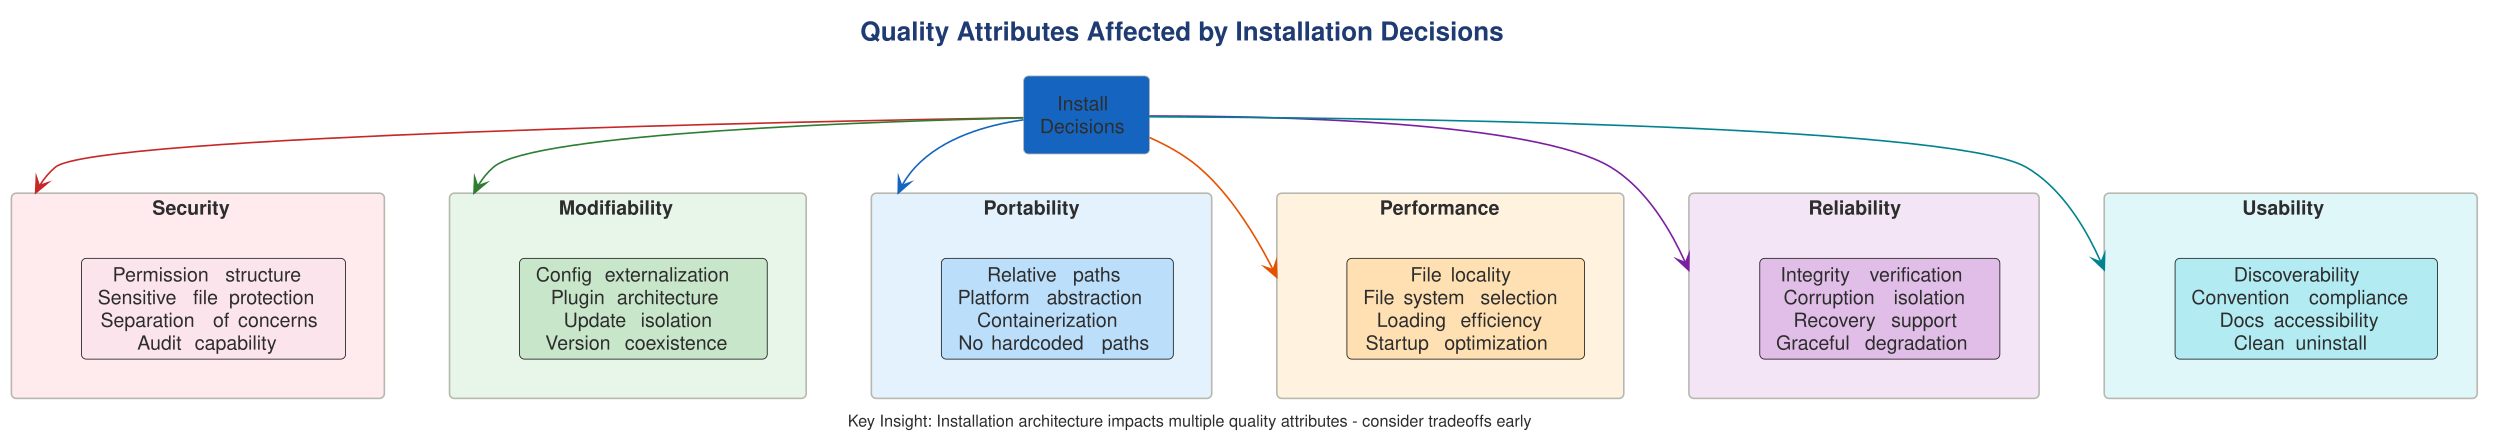
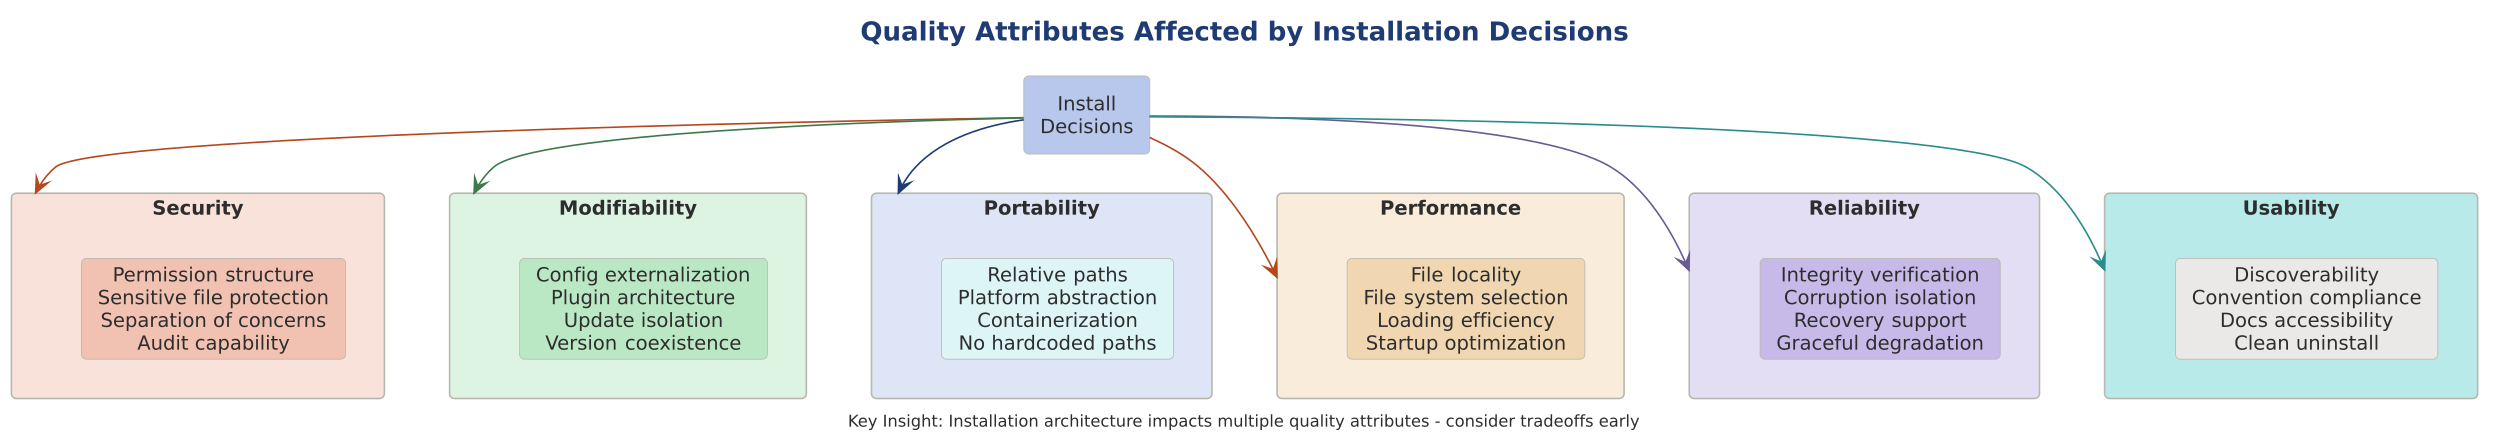
- <svg xmlns="http://www.w3.org/2000/svg" version="1.1" data-diagram-type="DESCRIPTION" style="width:1535px;height:271px;" width="1535px" height="271px" viewBox="0 0 1535 271" zoomAndPan="magnify" preserveAspectRatio="none" contentStyleType="text/css">
+ <svg xmlns="http://www.w3.org/2000/svg" version="1.1" data-diagram-type="DESCRIPTION" style="width:2398px;height:423px;" width="2398.438px" height="423.438px" viewBox="0 0 2398 423" zoomAndPan="magnify" preserveAspectRatio="none" contentStyleType="text/css">
  <defs />
  <g font-family="sans-serif" lengthAdjust="spacing">
-     <g class="title" data-source-line="8">
-       <text x="528.152" y="24.852" fill="#1F3B73" font-size="16" textLength="471.695" font-weight="700" font-family="'Helvetica'">Quality Attributes Affected by Installation Decisions</text>
+     <g class="title" data-source-line="4">
+       <text x="825.238" y="38.831" fill="#1F3B73" font-size="25" textLength="737.024" font-weight="700" font-family="DejaVu Sans">Quality Attributes Affected by Installation Decisions</text>
    </g>
-     <g class="cluster" data-qualified-name="sec" id="ent0002" data-source-line="12">
-       <rect x="7" y="118.625" width="229" height="126" fill="#FFEBEE" style="stroke:#B8B8B0;stroke-width:1;" rx="3" ry="3" />
-       <text x="93.486" y="131.764" fill="#2D2D2D" font-size="12" textLength="56.027" font-weight="700" font-family="'Helvetica'">Security</text>
+     <g class="cluster" data-qualified-name="sec" id="ent0002" data-source-line="8">
+       <rect x="10.938" y="185.352" width="357.813" height="196.875" fill="#F9E2DA" style="stroke:#B8B8B0;stroke-width:1.563;" rx="4.688" ry="4.688" />
+       <text x="146.072" y="205.881" fill="#2D2D2D" font-size="18.75" textLength="87.543" font-weight="700" font-family="DejaVu Sans">Security</text>
    </g>
-     <g class="cluster" data-qualified-name="mod" id="ent0004" data-source-line="16">
-       <rect x="276" y="118.625" width="219" height="126" fill="#E8F5E9" style="stroke:#B8B8B0;stroke-width:1;" rx="3" ry="3" />
-       <text x="343.096" y="131.764" fill="#2D2D2D" font-size="12" textLength="84.809" font-weight="700" font-family="'Helvetica'">Modifiability</text>
+     <g class="cluster" data-qualified-name="mod" id="ent0004" data-source-line="12">
+       <rect x="431.25" y="185.352" width="342.188" height="196.875" fill="#DEF4E3" style="stroke:#B8B8B0;stroke-width:1.563;" rx="4.688" ry="4.688" />
+       <text x="536.087" y="205.881" fill="#2D2D2D" font-size="18.75" textLength="132.513" font-weight="700" font-family="DejaVu Sans">Modifiability</text>
    </g>
-     <g class="cluster" data-qualified-name="port" id="ent0006" data-source-line="20">
-       <rect x="535" y="118.625" width="209" height="126" fill="#E3F2FD" style="stroke:#B8B8B0;stroke-width:1;" rx="3" ry="3" />
-       <text x="603.86" y="131.764" fill="#2D2D2D" font-size="12" textLength="71.279" font-weight="700" font-family="'Helvetica'">Portability</text>
+     <g class="cluster" data-qualified-name="port" id="ent0006" data-source-line="16">
+       <rect x="835.938" y="185.352" width="326.563" height="196.875" fill="#DDE5F6" style="stroke:#B8B8B0;stroke-width:1.563;" rx="4.688" ry="4.688" />
+       <text x="943.532" y="205.881" fill="#2D2D2D" font-size="18.75" textLength="111.374" font-weight="700" font-family="DejaVu Sans">Portability</text>
    </g>
-     <g class="cluster" data-qualified-name="perf" id="ent0008" data-source-line="24">
-       <rect x="784" y="118.625" width="213" height="126" fill="#FFF3E0" style="stroke:#B8B8B0;stroke-width:1;" rx="3" ry="3" />
-       <text x="847.185" y="131.764" fill="#2D2D2D" font-size="12" textLength="86.631" font-weight="700" font-family="'Helvetica'">Performance</text>
+     <g class="cluster" data-qualified-name="perf" id="ent0008" data-source-line="20">
+       <rect x="1225" y="185.352" width="332.813" height="196.875" fill="#F9ECDA" style="stroke:#B8B8B0;stroke-width:1.563;" rx="4.688" ry="4.688" />
+       <text x="1323.726" y="205.881" fill="#2D2D2D" font-size="18.75" textLength="135.361" font-weight="700" font-family="DejaVu Sans">Performance</text>
    </g>
-     <g class="cluster" data-qualified-name="rel" id="ent0010" data-source-line="28">
-       <rect x="1037" y="118.625" width="215" height="126" fill="#F3E5F5" style="stroke:#B8B8B0;stroke-width:1;" rx="3" ry="3" />
-       <text x="1110.404" y="131.764" fill="#2D2D2D" font-size="12" textLength="68.191" font-weight="700" font-family="'Helvetica'">Reliability</text>
+     <g class="cluster" data-qualified-name="rel" id="ent0010" data-source-line="24">
+       <rect x="1620.313" y="185.352" width="335.938" height="196.875" fill="#E4DEF4" style="stroke:#B8B8B0;stroke-width:1.563;" rx="4.688" ry="4.688" />
+       <text x="1735.007" y="205.881" fill="#2D2D2D" font-size="18.75" textLength="106.549" font-weight="700" font-family="DejaVu Sans">Reliability</text>
    </g>
-     <g class="cluster" data-qualified-name="use" id="ent0012" data-source-line="32">
-       <rect x="1292" y="118.625" width="229" height="126" fill="#E0F7FA" style="stroke:#B8B8B0;stroke-width:1;" rx="3" ry="3" />
-       <text x="1376.764" y="131.764" fill="#2D2D2D" font-size="12" textLength="59.473" font-weight="700" font-family="'Helvetica'">Usability</text>
+     <g class="cluster" data-qualified-name="use" id="ent0012" data-source-line="28">
+       <rect x="2018.75" y="185.352" width="357.813" height="196.875" fill="#B8EAEA" style="stroke:#B8B8B0;stroke-width:1.563;" rx="4.688" ry="4.688" />
+       <text x="2151.193" y="205.881" fill="#2D2D2D" font-size="18.75" textLength="92.926" font-weight="700" font-family="DejaVu Sans">Usability</text>
    </g>
-     <g class="entity" data-qualified-name="sec.secd" id="ent0003" data-source-line="13">
-       <rect x="50" y="158.625" width="162.184" height="61.875" fill="#FCE4EC" style="stroke:#181818;stroke-width:0.5;" rx="3" ry="3" />
-       <text x="69.144" y="172.764" fill="#2D2D2D" font-size="12" textLength="65.361" font-family="'Helvetica'">Permission</text>
-       <text x="134.505" y="172.764" fill="#2D2D2D" font-size="12" font-family="'Helvetica'"> </text>
-       <text x="138.319" y="172.764" fill="#2D2D2D" font-size="12" textLength="54.721" font-family="'Helvetica'">structure</text>
-       <text x="60" y="186.732" fill="#2D2D2D" font-size="12" textLength="54.715" font-family="'Helvetica'">Sensitive</text>
-       <text x="114.715" y="186.732" fill="#2D2D2D" font-size="12" font-family="'Helvetica'"> </text>
-       <text x="118.529" y="186.732" fill="#2D2D2D" font-size="12" textLength="18.275" font-family="'Helvetica'">file</text>
-       <text x="136.805" y="186.732" fill="#2D2D2D" font-size="12" font-family="'Helvetica'"> </text>
-       <text x="140.619" y="186.732" fill="#2D2D2D" font-size="12" textLength="61.564" font-family="'Helvetica'">protection</text>
-       <text x="61.714" y="200.701" fill="#2D2D2D" font-size="12" textLength="65.244" font-family="'Helvetica'">Separation</text>
-       <text x="126.958" y="200.701" fill="#2D2D2D" font-size="12" font-family="'Helvetica'"> </text>
-       <text x="130.772" y="200.701" fill="#2D2D2D" font-size="12" textLength="11.566" font-family="'Helvetica'">of</text>
-       <text x="142.339" y="200.701" fill="#2D2D2D" font-size="12" font-family="'Helvetica'"> </text>
-       <text x="146.153" y="200.701" fill="#2D2D2D" font-size="12" textLength="54.316" font-family="'Helvetica'">concerns</text>
-       <text x="84.275" y="214.67" fill="#2D2D2D" font-size="12" textLength="31.471" font-family="'Helvetica'">Audit</text>
-       <text x="115.746" y="214.67" fill="#2D2D2D" font-size="12" font-family="'Helvetica'"> </text>
-       <text x="119.561" y="214.67" fill="#2D2D2D" font-size="12" textLength="58.348" font-family="'Helvetica'">capability</text>
+     <g class="entity" data-qualified-name="sec.secd" id="ent0003" data-source-line="9">
+       <rect x="78.125" y="247.852" width="253.412" height="96.68" fill="#F1C2B1" style="stroke:#B8B8B0;stroke-width:0.781;" rx="4.688" ry="4.688" />
+       <text x="108.037" y="269.943" fill="#2D2D2D" font-size="18.75" textLength="102.127" font-family="DejaVu Sans">Permission</text>
+       <text x="210.164" y="269.943" fill="#2D2D2D" font-size="18.75" font-family="DejaVu Sans"> </text>
+       <text x="216.124" y="269.943" fill="#2D2D2D" font-size="18.75" textLength="85.501" font-family="DejaVu Sans">structure</text>
+       <text x="93.75" y="291.769" fill="#2D2D2D" font-size="18.75" textLength="85.492" font-family="DejaVu Sans">Sensitive</text>
+       <text x="179.242" y="291.769" fill="#2D2D2D" font-size="18.75" font-family="DejaVu Sans"> </text>
+       <text x="185.202" y="291.769" fill="#2D2D2D" font-size="18.75" textLength="28.555" font-family="DejaVu Sans">file</text>
+       <text x="213.757" y="291.769" fill="#2D2D2D" font-size="18.75" font-family="DejaVu Sans"> </text>
+       <text x="219.717" y="291.769" fill="#2D2D2D" font-size="18.75" textLength="96.194" font-family="DejaVu Sans">protection</text>
+       <text x="96.428" y="313.596" fill="#2D2D2D" font-size="18.75" textLength="101.944" font-family="DejaVu Sans">Separation</text>
+       <text x="198.372" y="313.596" fill="#2D2D2D" font-size="18.75" font-family="DejaVu Sans"> </text>
+       <text x="204.332" y="313.596" fill="#2D2D2D" font-size="18.75" textLength="18.073" font-family="DejaVu Sans">of</text>
+       <text x="222.404" y="313.596" fill="#2D2D2D" font-size="18.75" font-family="DejaVu Sans"> </text>
+       <text x="228.365" y="313.596" fill="#2D2D2D" font-size="18.75" textLength="84.869" font-family="DejaVu Sans">concerns</text>
+       <text x="131.68" y="335.422" fill="#2D2D2D" font-size="18.75" textLength="49.173" font-family="DejaVu Sans">Audit</text>
+       <text x="180.853" y="335.422" fill="#2D2D2D" font-size="18.75" font-family="DejaVu Sans"> </text>
+       <text x="186.813" y="335.422" fill="#2D2D2D" font-size="18.75" textLength="91.168" font-family="DejaVu Sans">capability</text>
    </g>
-     <g class="entity" data-qualified-name="mod.modd" id="ent0005" data-source-line="17">
-       <rect x="319" y="158.625" width="152.088" height="61.875" fill="#C8E6C9" style="stroke:#181818;stroke-width:0.5;" rx="3" ry="3" />
-       <text x="329" y="172.764" fill="#2D2D2D" font-size="12" textLength="38.502" font-family="'Helvetica'">Config</text>
-       <text x="367.502" y="172.764" fill="#2D2D2D" font-size="12" font-family="'Helvetica'"> </text>
-       <text x="371.316" y="172.764" fill="#2D2D2D" font-size="12" textLength="89.771" font-family="'Helvetica'">externalization</text>
-       <text x="338.202" y="186.732" fill="#2D2D2D" font-size="12" textLength="36.732" font-family="'Helvetica'">Plugin</text>
-       <text x="374.935" y="186.732" fill="#2D2D2D" font-size="12" font-family="'Helvetica'"> </text>
-       <text x="378.749" y="186.732" fill="#2D2D2D" font-size="12" textLength="73.137" font-family="'Helvetica'">architecture</text>
-       <text x="346.106" y="200.701" fill="#2D2D2D" font-size="12" textLength="43.459" font-family="'Helvetica'">Update</text>
-       <text x="389.565" y="200.701" fill="#2D2D2D" font-size="12" font-family="'Helvetica'"> </text>
-       <text x="393.38" y="200.701" fill="#2D2D2D" font-size="12" textLength="50.602" font-family="'Helvetica'">isolation</text>
-       <text x="334.766" y="214.67" fill="#2D2D2D" font-size="12" textLength="45.059" font-family="'Helvetica'">Version</text>
-       <text x="379.824" y="214.67" fill="#2D2D2D" font-size="12" font-family="'Helvetica'"> </text>
-       <text x="383.639" y="214.67" fill="#2D2D2D" font-size="12" textLength="71.684" font-family="'Helvetica'">coexistence</text>
+     <g class="entity" data-qualified-name="mod.modd" id="ent0005" data-source-line="13">
+       <rect x="498.438" y="247.852" width="237.637" height="96.68" fill="#BAE8C4" style="stroke:#B8B8B0;stroke-width:0.781;" rx="4.688" ry="4.688" />
+       <text x="514.063" y="269.943" fill="#2D2D2D" font-size="18.75" textLength="60.159" font-family="DejaVu Sans">Config</text>
+       <text x="574.222" y="269.943" fill="#2D2D2D" font-size="18.75" font-family="DejaVu Sans"> </text>
+       <text x="580.182" y="269.943" fill="#2D2D2D" font-size="18.75" textLength="140.268" font-family="DejaVu Sans">externalization</text>
+       <text x="528.441" y="291.769" fill="#2D2D2D" font-size="18.75" textLength="57.394" font-family="DejaVu Sans">Plugin</text>
+       <text x="585.835" y="291.769" fill="#2D2D2D" font-size="18.75" font-family="DejaVu Sans"> </text>
+       <text x="591.795" y="291.769" fill="#2D2D2D" font-size="18.75" textLength="114.276" font-family="DejaVu Sans">architecture</text>
+       <text x="540.791" y="313.596" fill="#2D2D2D" font-size="18.75" textLength="67.905" font-family="DejaVu Sans">Update</text>
+       <text x="608.696" y="313.596" fill="#2D2D2D" font-size="18.75" font-family="DejaVu Sans"> </text>
+       <text x="614.656" y="313.596" fill="#2D2D2D" font-size="18.75" textLength="79.065" font-family="DejaVu Sans">isolation</text>
+       <text x="523.071" y="335.422" fill="#2D2D2D" font-size="18.75" textLength="70.404" font-family="DejaVu Sans">Version</text>
+       <text x="593.475" y="335.422" fill="#2D2D2D" font-size="18.75" font-family="DejaVu Sans"> </text>
+       <text x="599.435" y="335.422" fill="#2D2D2D" font-size="18.75" textLength="112.006" font-family="DejaVu Sans">coexistence</text>
    </g>
-     <g class="entity" data-qualified-name="port.portd" id="ent0007" data-source-line="21">
-       <rect x="578" y="158.625" width="142.432" height="61.875" fill="#BBDEFB" style="stroke:#181818;stroke-width:0.5;" rx="3" ry="3" />
-       <text x="606.076" y="172.764" fill="#2D2D2D" font-size="12" textLength="48.932" font-family="'Helvetica'">Relative</text>
-       <text x="655.008" y="172.764" fill="#2D2D2D" font-size="12" font-family="'Helvetica'"> </text>
-       <text x="658.822" y="172.764" fill="#2D2D2D" font-size="12" textLength="33.533" font-family="'Helvetica'">paths</text>
-       <text x="588" y="186.732" fill="#2D2D2D" font-size="12" textLength="50.818" font-family="'Helvetica'">Platform</text>
-       <text x="638.818" y="186.732" fill="#2D2D2D" font-size="12" font-family="'Helvetica'"> </text>
-       <text x="642.633" y="186.732" fill="#2D2D2D" font-size="12" textLength="67.799" font-family="'Helvetica'">abstraction</text>
-       <text x="599.909" y="200.701" fill="#2D2D2D" font-size="12" textLength="98.613" font-family="'Helvetica'">Containerization</text>
-       <text x="588.442" y="214.67" fill="#2D2D2D" font-size="12" textLength="16.318" font-family="'Helvetica'">No</text>
-       <text x="604.761" y="214.67" fill="#2D2D2D" font-size="12" font-family="'Helvetica'"> </text>
-       <text x="608.575" y="214.67" fill="#2D2D2D" font-size="12" textLength="64.066" font-family="'Helvetica'">hardcoded</text>
-       <text x="672.642" y="214.67" fill="#2D2D2D" font-size="12" font-family="'Helvetica'"> </text>
-       <text x="676.456" y="214.67" fill="#2D2D2D" font-size="12" textLength="33.533" font-family="'Helvetica'">paths</text>
+     <g class="entity" data-qualified-name="port.portd" id="ent0007" data-source-line="17">
+       <rect x="903.125" y="247.852" width="222.549" height="96.68" fill="#DEF5F5" style="stroke:#B8B8B0;stroke-width:0.781;" rx="4.688" ry="4.688" />
+       <text x="946.994" y="269.943" fill="#2D2D2D" font-size="18.75" textLength="76.456" font-family="DejaVu Sans">Relative</text>
+       <text x="1023.45" y="269.943" fill="#2D2D2D" font-size="18.75" font-family="DejaVu Sans"> </text>
+       <text x="1029.41" y="269.943" fill="#2D2D2D" font-size="18.75" textLength="52.396" font-family="DejaVu Sans">paths</text>
+       <text x="918.75" y="291.769" fill="#2D2D2D" font-size="18.75" textLength="79.404" font-family="DejaVu Sans">Platform</text>
+       <text x="998.154" y="291.769" fill="#2D2D2D" font-size="18.75" font-family="DejaVu Sans"> </text>
+       <text x="1004.114" y="291.769" fill="#2D2D2D" font-size="18.75" textLength="105.936" font-family="DejaVu Sans">abstraction</text>
+       <text x="937.358" y="313.596" fill="#2D2D2D" font-size="18.75" textLength="154.083" font-family="DejaVu Sans">Containerization</text>
+       <text x="919.441" y="335.422" fill="#2D2D2D" font-size="18.75" textLength="25.497" font-family="DejaVu Sans">No</text>
+       <text x="944.939" y="335.422" fill="#2D2D2D" font-size="18.75" font-family="DejaVu Sans"> </text>
+       <text x="950.899" y="335.422" fill="#2D2D2D" font-size="18.75" textLength="100.104" font-family="DejaVu Sans">hardcoded</text>
+       <text x="1051.003" y="335.422" fill="#2D2D2D" font-size="18.75" font-family="DejaVu Sans"> </text>
+       <text x="1056.963" y="335.422" fill="#2D2D2D" font-size="18.75" textLength="52.396" font-family="DejaVu Sans">paths</text>
    </g>
-     <g class="entity" data-qualified-name="perf.perfd" id="ent0009" data-source-line="25">
-       <rect x="827" y="158.625" width="145.9" height="61.875" fill="#FFE0B2" style="stroke:#181818;stroke-width:0.5;" rx="3" ry="3" />
-       <text x="866.016" y="172.764" fill="#2D2D2D" font-size="12" textLength="20.953" font-family="'Helvetica'">File</text>
-       <text x="886.969" y="172.764" fill="#2D2D2D" font-size="12" font-family="'Helvetica'"> </text>
-       <text x="890.783" y="172.764" fill="#2D2D2D" font-size="12" textLength="43.102" font-family="'Helvetica'">locality</text>
-       <text x="837" y="186.732" fill="#2D2D2D" font-size="12" textLength="20.953" font-family="'Helvetica'">File</text>
-       <text x="857.953" y="186.732" fill="#2D2D2D" font-size="12" font-family="'Helvetica'"> </text>
-       <text x="861.768" y="186.732" fill="#2D2D2D" font-size="12" textLength="43.383" font-family="'Helvetica'">system</text>
-       <text x="905.15" y="186.732" fill="#2D2D2D" font-size="12" font-family="'Helvetica'"> </text>
-       <text x="908.965" y="186.732" fill="#2D2D2D" font-size="12" textLength="53.936" font-family="'Helvetica'">selection</text>
-       <text x="845.373" y="200.701" fill="#2D2D2D" font-size="12" textLength="47.555" font-family="'Helvetica'">Loading</text>
-       <text x="892.928" y="200.701" fill="#2D2D2D" font-size="12" font-family="'Helvetica'"> </text>
-       <text x="896.742" y="200.701" fill="#2D2D2D" font-size="12" textLength="57.785" font-family="'Helvetica'">efficiency</text>
-       <text x="838.444" y="214.67" fill="#2D2D2D" font-size="12" textLength="44.537" font-family="'Helvetica'">Startup</text>
-       <text x="882.981" y="214.67" fill="#2D2D2D" font-size="12" font-family="'Helvetica'"> </text>
-       <text x="886.796" y="214.67" fill="#2D2D2D" font-size="12" textLength="74.66" font-family="'Helvetica'">optimization</text>
+     <g class="entity" data-qualified-name="perf.perfd" id="ent0009" data-source-line="21">
+       <rect x="1292.188" y="247.852" width="227.969" height="96.68" fill="#F1D7B1" style="stroke:#B8B8B0;stroke-width:0.781;" rx="4.688" ry="4.688" />
+       <text x="1353.149" y="269.943" fill="#2D2D2D" font-size="18.75" textLength="32.739" font-family="DejaVu Sans">File</text>
+       <text x="1385.889" y="269.943" fill="#2D2D2D" font-size="18.75" font-family="DejaVu Sans"> </text>
+       <text x="1391.849" y="269.943" fill="#2D2D2D" font-size="18.75" textLength="67.346" font-family="DejaVu Sans">locality</text>
+       <text x="1307.813" y="291.769" fill="#2D2D2D" font-size="18.75" textLength="32.739" font-family="DejaVu Sans">File</text>
+       <text x="1340.552" y="291.769" fill="#2D2D2D" font-size="18.75" font-family="DejaVu Sans"> </text>
+       <text x="1346.512" y="291.769" fill="#2D2D2D" font-size="18.75" textLength="67.786" font-family="DejaVu Sans">system</text>
+       <text x="1414.297" y="291.769" fill="#2D2D2D" font-size="18.75" font-family="DejaVu Sans"> </text>
+       <text x="1420.258" y="291.769" fill="#2D2D2D" font-size="18.75" textLength="84.274" font-family="DejaVu Sans">selection</text>
+       <text x="1320.895" y="313.596" fill="#2D2D2D" font-size="18.75" textLength="74.304" font-family="DejaVu Sans">Loading</text>
+       <text x="1395.2" y="313.596" fill="#2D2D2D" font-size="18.75" font-family="DejaVu Sans"> </text>
+       <text x="1401.16" y="313.596" fill="#2D2D2D" font-size="18.75" textLength="90.289" font-family="DejaVu Sans">efficiency</text>
+       <text x="1310.069" y="335.422" fill="#2D2D2D" font-size="18.75" textLength="69.589" font-family="DejaVu Sans">Startup</text>
+       <text x="1379.659" y="335.422" fill="#2D2D2D" font-size="18.75" font-family="DejaVu Sans"> </text>
+       <text x="1385.619" y="335.422" fill="#2D2D2D" font-size="18.75" textLength="116.656" font-family="DejaVu Sans">optimization</text>
    </g>
-     <g class="entity" data-qualified-name="rel.reld" id="ent0011" data-source-line="29">
-       <rect x="1080.5" y="158.625" width="147.406" height="61.875" fill="#E1BEE7" style="stroke:#181818;stroke-width:0.5;" rx="3" ry="3" />
-       <text x="1093.21" y="172.764" fill="#2D2D2D" font-size="12" textLength="50.924" font-family="'Helvetica'">Integrity</text>
-       <text x="1144.134" y="172.764" fill="#2D2D2D" font-size="12" font-family="'Helvetica'"> </text>
-       <text x="1147.948" y="172.764" fill="#2D2D2D" font-size="12" textLength="67.248" font-family="'Helvetica'">verification</text>
-       <text x="1095.097" y="186.732" fill="#2D2D2D" font-size="12" textLength="63.797" font-family="'Helvetica'">Corruption</text>
-       <text x="1158.894" y="186.732" fill="#2D2D2D" font-size="12" font-family="'Helvetica'"> </text>
-       <text x="1162.708" y="186.732" fill="#2D2D2D" font-size="12" textLength="50.602" font-family="'Helvetica'">isolation</text>
-       <text x="1101.17" y="200.701" fill="#2D2D2D" font-size="12" textLength="56.18" font-family="'Helvetica'">Recovery</text>
-       <text x="1157.35" y="200.701" fill="#2D2D2D" font-size="12" font-family="'Helvetica'"> </text>
-       <text x="1161.164" y="200.701" fill="#2D2D2D" font-size="12" textLength="46.072" font-family="'Helvetica'">support</text>
-       <text x="1090.5" y="214.67" fill="#2D2D2D" font-size="12" textLength="50.73" font-family="'Helvetica'">Graceful</text>
-       <text x="1141.23" y="214.67" fill="#2D2D2D" font-size="12" font-family="'Helvetica'"> </text>
-       <text x="1145.045" y="214.67" fill="#2D2D2D" font-size="12" textLength="72.861" font-family="'Helvetica'">degradation</text>
+     <g class="entity" data-qualified-name="rel.reld" id="ent0011" data-source-line="25">
+       <rect x="1688.281" y="247.852" width="230.322" height="96.68" fill="#C7BAE8" style="stroke:#B8B8B0;stroke-width:0.781;" rx="4.688" ry="4.688" />
+       <text x="1708.141" y="269.943" fill="#2D2D2D" font-size="18.75" textLength="79.568" font-family="DejaVu Sans">Integrity</text>
+       <text x="1787.709" y="269.943" fill="#2D2D2D" font-size="18.75" font-family="DejaVu Sans"> </text>
+       <text x="1793.669" y="269.943" fill="#2D2D2D" font-size="18.75" textLength="105.075" font-family="DejaVu Sans">verification</text>
+       <text x="1711.089" y="291.769" fill="#2D2D2D" font-size="18.75" textLength="99.683" font-family="DejaVu Sans">Corruption</text>
+       <text x="1810.771" y="291.769" fill="#2D2D2D" font-size="18.75" font-family="DejaVu Sans"> </text>
+       <text x="1816.731" y="291.769" fill="#2D2D2D" font-size="18.75" textLength="79.065" font-family="DejaVu Sans">isolation</text>
+       <text x="1720.578" y="313.596" fill="#2D2D2D" font-size="18.75" textLength="87.781" font-family="DejaVu Sans">Recovery</text>
+       <text x="1808.359" y="313.596" fill="#2D2D2D" font-size="18.75" font-family="DejaVu Sans"> </text>
+       <text x="1814.319" y="313.596" fill="#2D2D2D" font-size="18.75" textLength="71.988" font-family="DejaVu Sans">support</text>
+       <text x="1703.906" y="335.422" fill="#2D2D2D" font-size="18.75" textLength="79.266" font-family="DejaVu Sans">Graceful</text>
+       <text x="1783.173" y="335.422" fill="#2D2D2D" font-size="18.75" font-family="DejaVu Sans"> </text>
+       <text x="1789.133" y="335.422" fill="#2D2D2D" font-size="18.75" textLength="113.846" font-family="DejaVu Sans">degradation</text>
    </g>
-     <g class="entity" data-qualified-name="use.used" id="ent0013" data-source-line="33">
-       <rect x="1335.5" y="158.625" width="161.07" height="61.875" fill="#B2EBF2" style="stroke:#181818;stroke-width:0.5;" rx="3" ry="3" />
-       <text x="1371.554" y="172.764" fill="#2D2D2D" font-size="12" textLength="88.963" font-family="'Helvetica'">Discoverability</text>
-       <text x="1345.5" y="186.732" fill="#2D2D2D" font-size="12" textLength="68.402" font-family="'Helvetica'">Convention</text>
-       <text x="1413.902" y="186.732" fill="#2D2D2D" font-size="12" font-family="'Helvetica'"> </text>
-       <text x="1417.717" y="186.732" fill="#2D2D2D" font-size="12" textLength="68.854" font-family="'Helvetica'">compliance</text>
-       <text x="1362.814" y="200.701" fill="#2D2D2D" font-size="12" textLength="29.432" font-family="'Helvetica'">Docs</text>
-       <text x="1392.246" y="200.701" fill="#2D2D2D" font-size="12" font-family="'Helvetica'"> </text>
-       <text x="1396.061" y="200.701" fill="#2D2D2D" font-size="12" textLength="73.195" font-family="'Helvetica'">accessibility</text>
-       <text x="1371.536" y="214.67" fill="#2D2D2D" font-size="12" textLength="34.055" font-family="'Helvetica'">Clean</text>
-       <text x="1405.591" y="214.67" fill="#2D2D2D" font-size="12" font-family="'Helvetica'"> </text>
-       <text x="1409.405" y="214.67" fill="#2D2D2D" font-size="12" textLength="51.129" font-family="'Helvetica'">uninstall</text>
+     <g class="entity" data-qualified-name="use.used" id="ent0013" data-source-line="29">
+       <rect x="2086.719" y="247.852" width="251.672" height="96.68" fill="#EBE8E8" style="stroke:#B8B8B0;stroke-width:0.781;" rx="4.688" ry="4.688" />
+       <text x="2143.053" y="269.943" fill="#2D2D2D" font-size="18.75" textLength="139.005" font-family="DejaVu Sans">Discoverability</text>
+       <text x="2102.344" y="291.769" fill="#2D2D2D" font-size="18.75" textLength="106.879" font-family="DejaVu Sans">Convention</text>
+       <text x="2209.222" y="291.769" fill="#2D2D2D" font-size="18.75" font-family="DejaVu Sans"> </text>
+       <text x="2215.182" y="291.769" fill="#2D2D2D" font-size="18.75" textLength="107.584" font-family="DejaVu Sans">compliance</text>
+       <text x="2129.398" y="313.596" fill="#2D2D2D" font-size="18.75" textLength="45.987" font-family="DejaVu Sans">Docs</text>
+       <text x="2175.385" y="313.596" fill="#2D2D2D" font-size="18.75" font-family="DejaVu Sans"> </text>
+       <text x="2181.345" y="313.596" fill="#2D2D2D" font-size="18.75" textLength="114.368" font-family="DejaVu Sans">accessibility</text>
+       <text x="2143.025" y="335.422" fill="#2D2D2D" font-size="18.75" textLength="53.21" font-family="DejaVu Sans">Clean</text>
+       <text x="2196.236" y="335.422" fill="#2D2D2D" font-size="18.75" font-family="DejaVu Sans"> </text>
+       <text x="2202.196" y="335.422" fill="#2D2D2D" font-size="18.75" textLength="79.889" font-family="DejaVu Sans">uninstall</text>
    </g>
-     <g class="entity" data-qualified-name="center" id="ent0001" data-source-line="10">
-       <rect x="628.5" y="46.625" width="77.34" height="47.938" fill="#1565C0" style="stroke:#B8B8B0;stroke-width:0.5;" rx="3" ry="3" />
-       <text x="649.108" y="67.764" fill="#2D2D2D" font-size="12" textLength="36.123" font-family="'Helvetica'">Install</text>
-       <text x="638.5" y="81.732" fill="#2D2D2D" font-size="12" textLength="57.34" font-family="'Helvetica'">Decisions</text>
+     <g class="entity" data-qualified-name="center" id="ent0001" data-source-line="6">
+       <rect x="982.031" y="72.852" width="120.844" height="74.902" fill="#B7C8EC" style="stroke:#B8B8B0;stroke-width:0.781;" rx="4.688" ry="4.688" />
+       <text x="1014.232" y="105.881" fill="#2D2D2D" font-size="18.75" textLength="56.442" font-family="DejaVu Sans">Install</text>
+       <text x="997.656" y="127.707" fill="#2D2D2D" font-size="18.75" textLength="89.594" font-family="DejaVu Sans">Decisions</text>
    </g>
-     <g class="link" data-entity-1="ent0001" data-entity-2="ent0002" id="lnk14" data-source-line="36" data-link-type="dependency">
-       <path d="M628.07,72.235 C493.75,74.525 56.75,83.415 34,102.625 C30.32,105.733 27.258,109.377 24.718,113.38 C24.082,114.381 23.48,115.404 22.909,116.447 C22.623,116.968 22.345,117.494 22.075,118.025 C22.007,118.158 24.176,113.819 24.11,113.952" style="stroke:#C62828;stroke-width:1;" fill="none" id="center-to-sec" />
-       <polygon points="21.873,118.424,29.476,112.164,24.11,113.952,22.321,108.585,21.873,118.424" fill="#C62828" style="stroke:#C62828;stroke-width:1;stroke-linejoin:miter;stroke-miterlimit:10;" />
+     <g class="link" data-entity-1="ent0001" data-entity-2="ent0002" id="lnk14" data-source-line="32" data-link-type="dependency">
+       <path d="M981.359,112.867 C771.484,116.445 88.672,130.336 53.125,160.352 C47.375,165.207 42.591,170.902 38.621,177.157 C37.629,178.72 36.687,180.319 35.795,181.948 C35.348,182.763 34.914,183.585 34.491,184.414 C34.386,184.622 37.775,177.842 37.671,178.05" style="stroke:#B5471F;stroke-width:1.563;" fill="none" id="center-to-sec" />
+       <polygon points="34.177,185.038,46.057,175.256,37.671,178.05,34.877,169.665,34.177,185.038" fill="#B5471F" style="stroke:#B5471F;stroke-width:1.563;stroke-linejoin:miter;stroke-miterlimit:10;" />
    </g>
-     <g class="link" data-entity-1="ent0001" data-entity-2="ent0004" id="lnk15" data-source-line="37" data-link-type="dependency">
-       <path d="M628.46,72.365 C539.8,74.425 327.1,81.525 303,102.625 C299.376,105.798 296.357,109.491 293.847,113.53 C293.22,114.54 292.624,115.571 292.059,116.622 C291.777,117.147 291.502,117.676 291.234,118.21 C291.168,118.344 293.308,113.991 293.242,114.125" style="stroke:#2E7D32;stroke-width:1;" fill="none" id="center-to-mod" />
-       <polygon points="291.035,118.612,298.597,112.302,293.242,114.125,291.418,108.77,291.035,118.612" fill="#2E7D32" style="stroke:#2E7D32;stroke-width:1;stroke-linejoin:miter;stroke-miterlimit:10;" />
+     <g class="link" data-entity-1="ent0001" data-entity-2="ent0004" id="lnk15" data-source-line="33" data-link-type="dependency">
+       <path d="M981.969,113.07 C843.437,116.289 511.094,127.383 473.438,160.352 C467.775,165.309 463.057,171.08 459.136,177.391 C458.156,178.969 457.226,180.58 456.343,182.221 C455.901,183.042 455.472,183.869 455.054,184.704 C454.949,184.913 458.294,178.111 458.191,178.321" style="stroke:#3D7A4A;stroke-width:1.563;" fill="none" id="center-to-mod" />
+       <polygon points="454.742,185.331,466.558,175.471,458.191,178.321,455.341,169.954,454.742,185.331" fill="#3D7A4A" style="stroke:#3D7A4A;stroke-width:1.563;stroke-linejoin:miter;stroke-miterlimit:10;" />
    </g>
-     <g class="link" data-entity-1="ent0001" data-entity-2="ent0006" id="lnk16" data-source-line="38" data-link-type="dependency">
-       <path d="M628.49,73.555 C606.08,76.725 578.98,84.415 562,102.625 C558.767,106.091 556.039,109.979 553.74,114.136 C553.166,115.175 552.618,116.231 552.096,117.301 C551.965,117.568 551.836,117.837 551.709,118.106 C551.645,118.241 553.692,113.843 553.629,113.978" style="stroke:#1565C0;stroke-width:1;" fill="none" id="center-to-port" />
-       <polygon points="551.519,118.511,558.943,112.04,553.629,113.978,551.691,108.663,551.519,118.511" fill="#1565C0" style="stroke:#1565C0;stroke-width:1;stroke-linejoin:miter;stroke-miterlimit:10;" />
+     <g class="link" data-entity-1="ent0001" data-entity-2="ent0006" id="lnk16" data-source-line="34" data-link-type="dependency">
+       <path d="M982.016,114.93 C947,119.883 904.656,131.898 878.125,160.352 C873.074,165.768 868.811,171.842 865.219,178.337 C864.321,179.96 863.465,181.61 862.65,183.283 C862.446,183.701 862.244,184.12 862.045,184.541 C861.946,184.751 865.144,177.879 865.045,178.09" style="stroke:#1F3B73;stroke-width:1.563;" fill="none" id="center-to-port" />
+       <polygon points="861.749,185.173,873.349,175.062,865.045,178.09,862.017,169.787,861.749,185.173" fill="#1F3B73" style="stroke:#1F3B73;stroke-width:1.563;stroke-linejoin:miter;stroke-miterlimit:10;" />
    </g>
-     <g class="link" data-entity-1="ent0001" data-entity-2="ent0008" id="lnk17" data-source-line="39" data-link-type="dependency">
-       <path d="M705.8,84.445 C716.32,89.095 727.22,95.115 736,102.625 C752.785,116.99 766.448,137.615 776.075,155.066 C778.482,159.429 780.637,163.594 782.525,167.412 C782.997,168.367 781.28,164.796 781.719,165.706" style="stroke:#E65100;stroke-width:1;" fill="none" id="center-to-perf" />
-       <polygon points="783.891,170.209,783.583,160.365,781.719,165.706,776.378,163.841,783.891,170.209" fill="#E65100" style="stroke:#E65100;stroke-width:1;stroke-linejoin:miter;stroke-miterlimit:10;" />
+     <g class="link" data-entity-1="ent0001" data-entity-2="ent0008" id="lnk17" data-source-line="35" data-link-type="dependency">
+       <path d="M1102.813,131.945 C1119.25,139.211 1136.281,148.617 1150,160.352 C1176.227,182.797 1197.574,215.023 1212.617,242.291 C1216.378,249.108 1219.745,255.615 1222.695,261.582 C1223.433,263.073 1220.75,257.494 1221.435,258.915" style="stroke:#B5471F;stroke-width:1.563;" fill="none" id="center-to-perf" />
+       <polygon points="1224.829,265.952,1224.349,250.57,1221.435,258.915,1213.091,256.001,1224.829,265.952" fill="#B5471F" style="stroke:#B5471F;stroke-width:1.563;stroke-linejoin:miter;stroke-miterlimit:10;" />
    </g>
-     <g class="link" data-entity-1="ent0001" data-entity-2="ent0010" id="lnk18" data-source-line="40" data-link-type="dependency">
-       <path d="M705.73,71.235 C780.68,71.135 942.29,74.325 989,102.625 C1008.2,114.26 1022.065,135.275 1031.196,153.618 C1032.338,155.91 1033.405,158.161 1034.4,160.347 C1034.897,161.44 1035.376,162.517 1035.837,163.574 C1036.068,164.102 1036.294,164.626 1036.515,165.145 C1036.626,165.404 1034.789,161.057 1034.897,161.314" style="stroke:#7B1FA2;stroke-width:1;" fill="none" id="center-to-rel" />
-       <polygon points="1036.844,165.919,1037.024,156.072,1034.897,161.314,1029.655,159.187,1036.844,165.919" fill="#7B1FA2" style="stroke:#7B1FA2;stroke-width:1;stroke-linejoin:miter;stroke-miterlimit:10;" />
+     <g class="link" data-entity-1="ent0001" data-entity-2="ent0010" id="lnk18" data-source-line="36" data-link-type="dependency">
+       <path d="M1102.703,111.305 C1219.813,111.148 1472.328,116.133 1545.313,160.352 C1575.313,178.531 1596.977,211.367 1611.244,240.027 C1613.028,243.61 1614.695,247.127 1616.25,250.542 C1617.027,252.25 1617.775,253.932 1618.496,255.584 C1618.856,256.41 1619.209,257.229 1619.555,258.039 C1619.728,258.444 1616.857,251.652 1617.027,252.053" style="stroke:#6B5B95;stroke-width:1.563;" fill="none" id="center-to-rel" />
+       <polygon points="1620.069,259.248,1620.35,243.862,1617.027,252.053,1608.836,248.73,1620.069,259.248" fill="#6B5B95" style="stroke:#6B5B95;stroke-width:1.563;stroke-linejoin:miter;stroke-miterlimit:10;" />
    </g>
-     <g class="link" data-entity-1="ent0001" data-entity-2="ent0012" id="lnk19" data-source-line="41" data-link-type="dependency">
-       <path d="M705.59,71.695 C827.28,72.175 1197.63,75.855 1244,102.625 C1263.44,113.85 1277.31,134.86 1286.384,153.303 C1287.518,155.608 1288.577,157.873 1289.563,160.074 C1290.056,161.174 1290.531,162.259 1290.987,163.324 C1291.215,163.857 1291.439,164.385 1291.658,164.908 C1291.768,165.169 1289.961,160.81 1290.068,161.069" style="stroke:#00838F;stroke-width:1;" fill="none" id="center-to-use" />
-       <polygon points="1291.983,165.688,1292.23,155.842,1290.068,161.069,1284.841,158.907,1291.983,165.688" fill="#00838F" style="stroke:#00838F;stroke-width:1;stroke-linejoin:miter;stroke-miterlimit:10;" />
+     <g class="link" data-entity-1="ent0001" data-entity-2="ent0012" id="lnk19" data-source-line="37" data-link-type="dependency">
+       <path d="M1102.484,112.023 C1292.625,112.773 1871.297,118.523 1943.75,160.352 C1974.125,177.891 1995.797,210.719 2009.975,239.535 C2011.747,243.137 2013.402,246.677 2014.942,250.116 C2015.713,251.835 2016.454,253.529 2017.167,255.194 C2017.524,256.026 2017.873,256.851 2018.216,257.668 C2018.387,258.076 2015.563,251.266 2015.731,251.671" style="stroke:#2A8C8C;stroke-width:1.563;" fill="none" id="center-to-use" />
+       <polygon points="2018.724,258.887,2019.11,243.503,2015.731,251.671,2007.564,248.292,2018.724,258.887" fill="#2A8C8C" style="stroke:#2A8C8C;stroke-width:1.563;stroke-linejoin:miter;stroke-miterlimit:10;" />
    </g>
-     <g class="footer" data-source-line="43">
-       <text x="520.523" y="261.907" fill="#2D2D2D" font-size="10" textLength="486.953" font-family="'Helvetica'">Key Insight: Installation architecture impacts multiple quality attributes - consider tradeoffs early</text>
+     <g class="footer" data-source-line="39">
+       <text x="813.318" y="409.23" fill="#2D2D2D" font-size="15.625" textLength="760.864" font-family="DejaVu Sans">Key Insight: Installation architecture impacts multiple quality attributes - consider tradeoffs early</text>
    </g>
  </g>
</svg>
